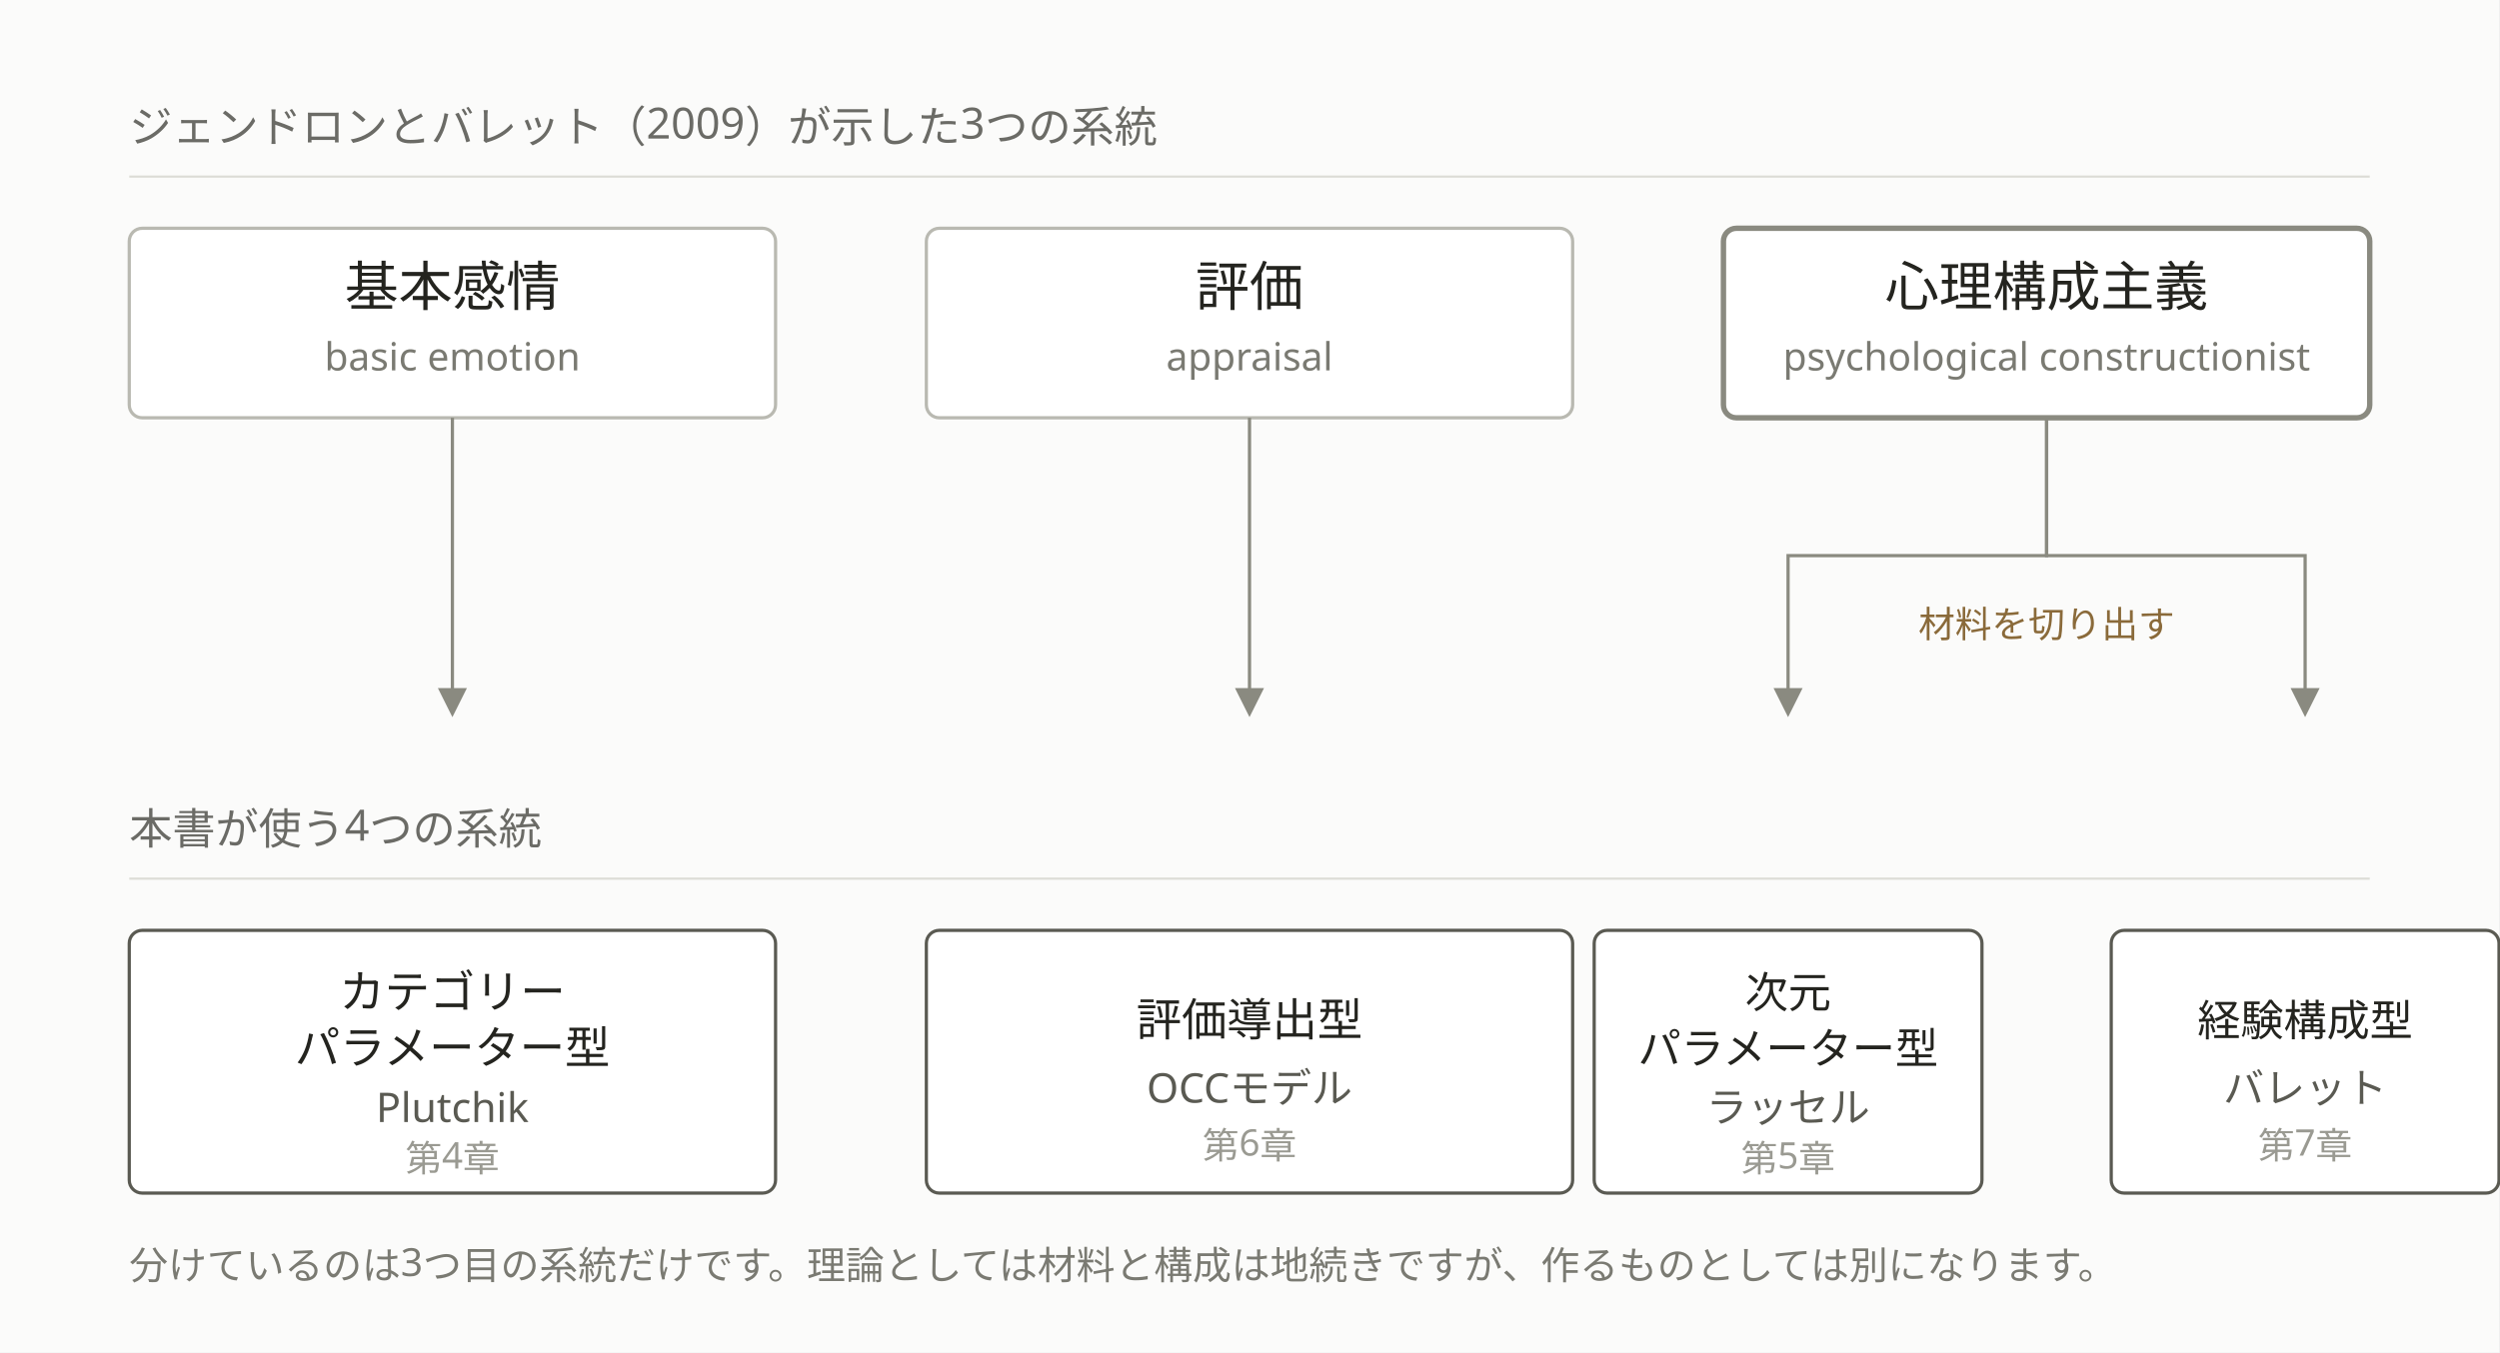
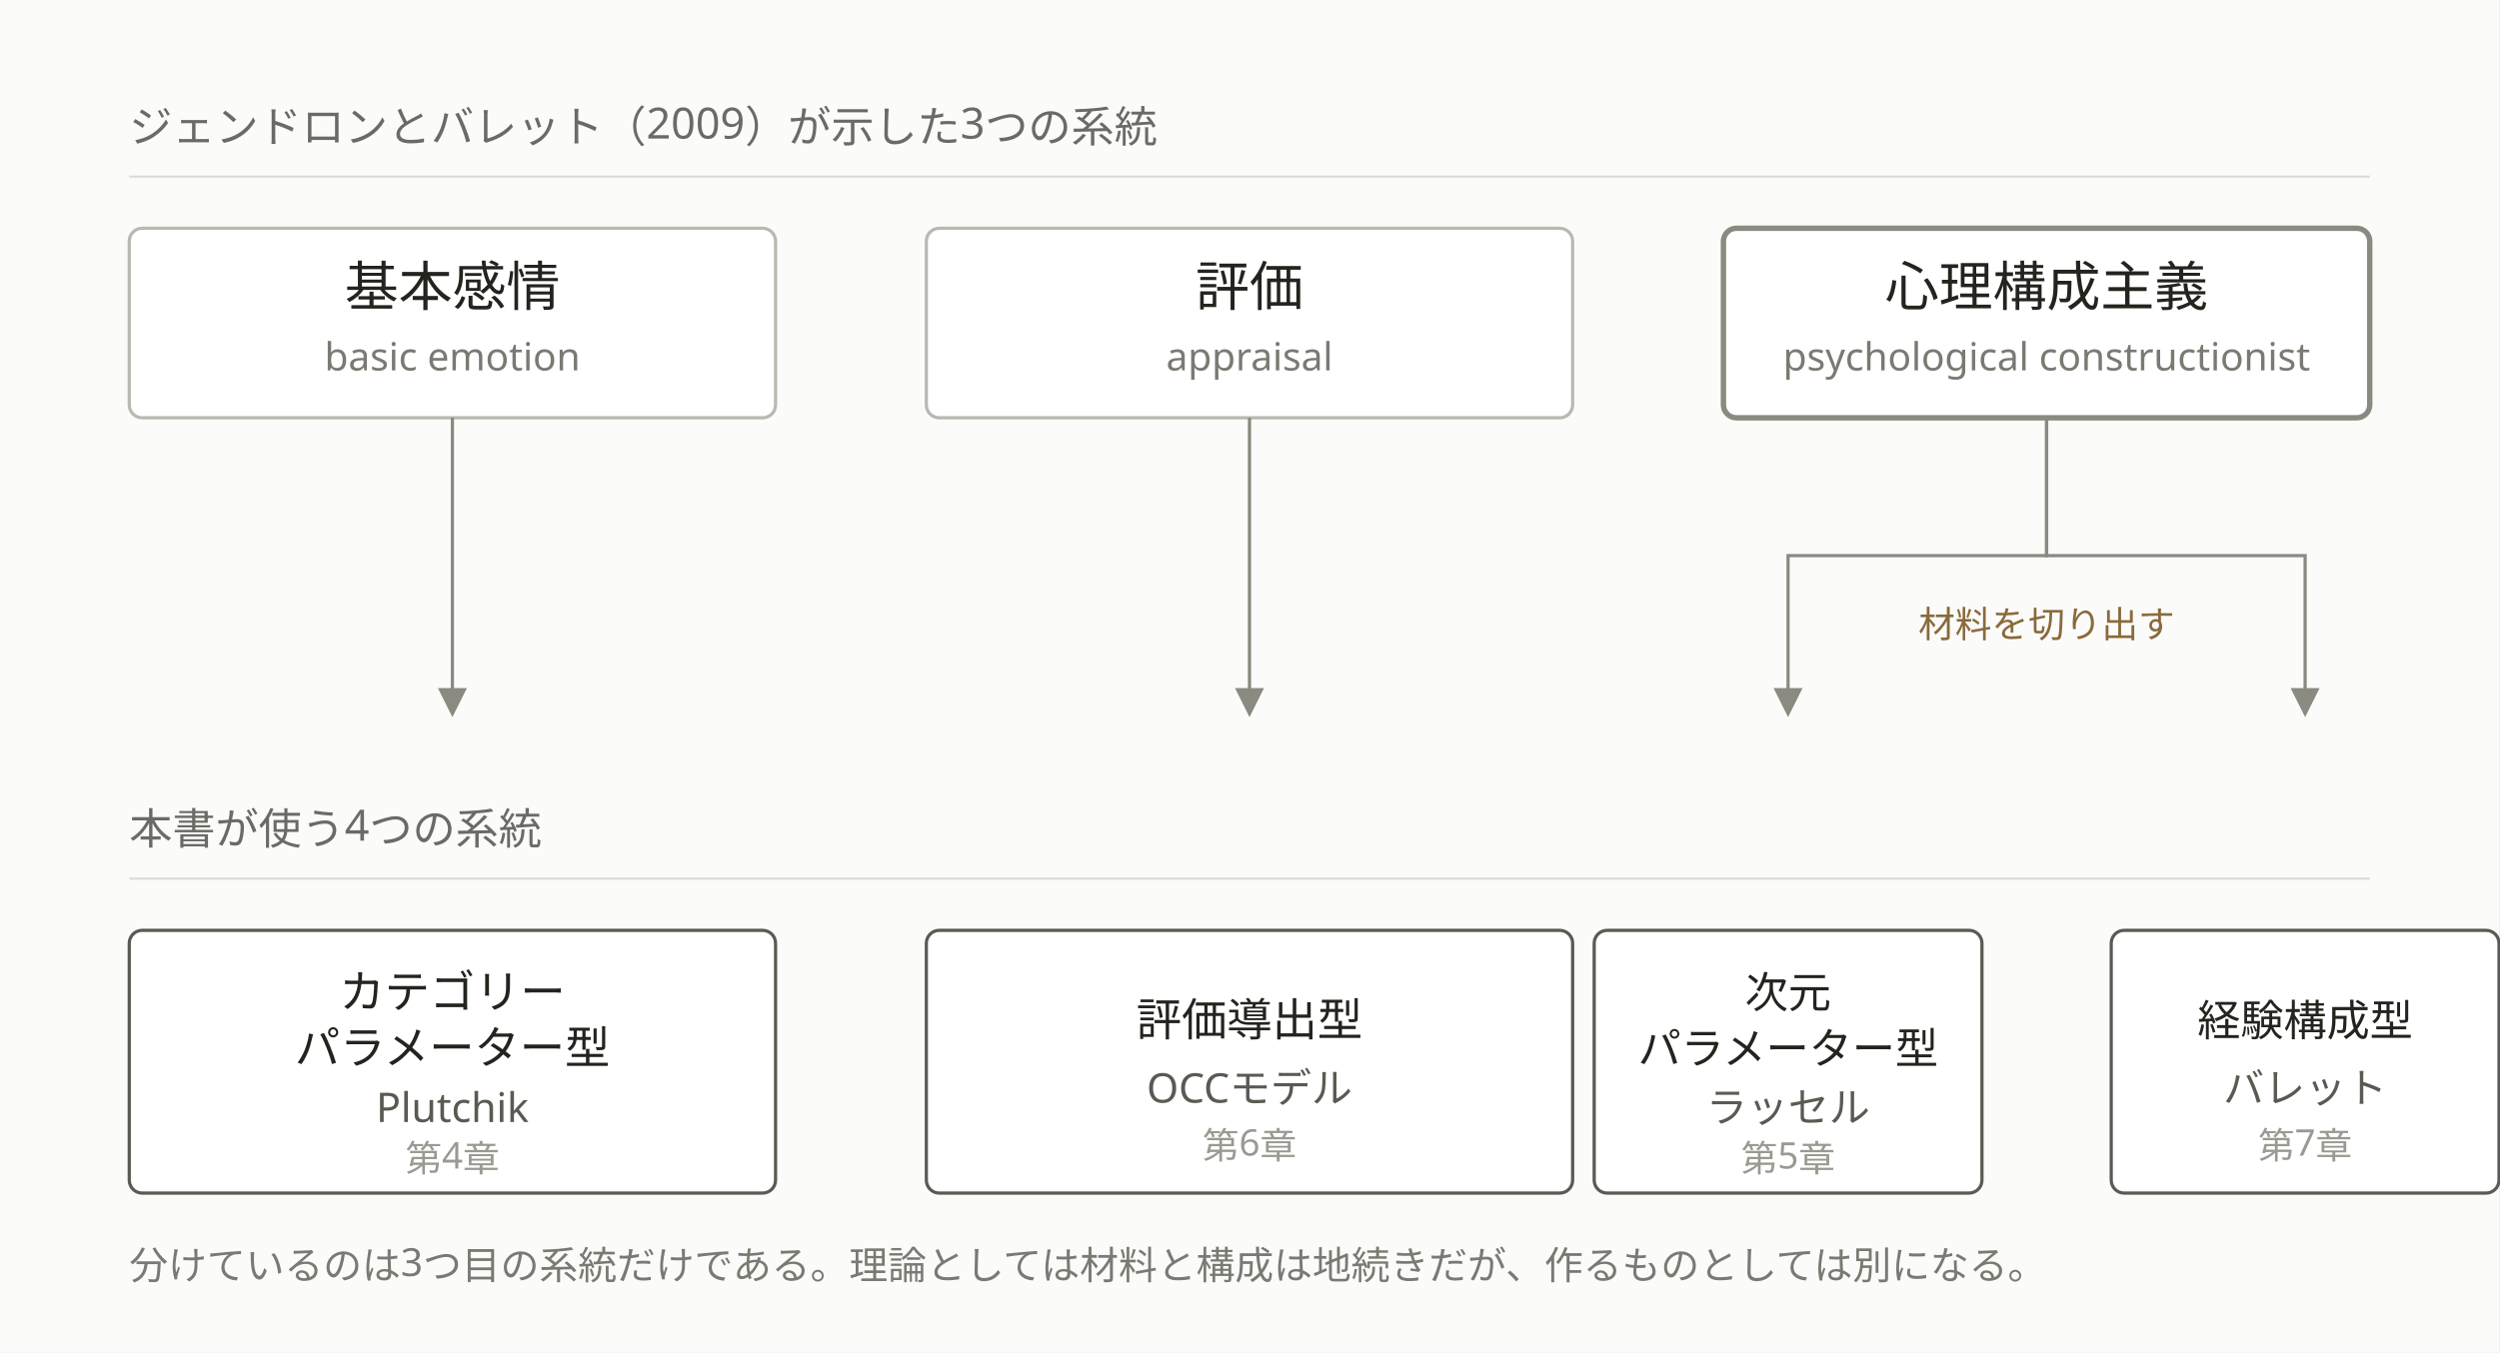
<svg xmlns="http://www.w3.org/2000/svg" width="1160" height="628" viewBox="0 0 1160 628" font-family="'Hiragino Sans','Hiragino Kaku Gothic ProN','Noto Sans JP',sans-serif">
  <rect width="1160" height="628" fill="#fbfbfa" />
  <text x="60" y="66" font-size="20" fill="#6b6b66">ジェンドロンとバレット（2009）が示した3つの系統</text>
  <line x1="60" y1="82" x2="1100" y2="82" stroke="#dcdcd6" stroke-width="1" />
  <g>
    <rect x="60" y="106" width="300" height="88" rx="6" fill="#ffffff" stroke="#b9b9b1" stroke-width="1.5" />
    <text x="210" y="142" font-size="25" fill="#24241f" text-anchor="middle">基本感情</text>
    <text x="210" y="172" font-size="18" fill="#7a7a72" text-anchor="middle">basic emotion</text>
  </g>
  <g>
    <rect x="430" y="106" width="300" height="88" rx="6" fill="#ffffff" stroke="#b9b9b1" stroke-width="1.5" />
    <text x="580" y="142" font-size="25" fill="#24241f" text-anchor="middle">評価</text>
    <text x="580" y="172" font-size="18" fill="#7a7a72" text-anchor="middle">appraisal</text>
  </g>
  <g>
    <rect x="800" y="106" width="300" height="88" rx="6" fill="#ffffff" stroke="#8a8a80" stroke-width="2.5" />
    <text x="950" y="142" font-size="25" fill="#24241f" text-anchor="middle">心理構成主義</text>
    <text x="950" y="172" font-size="18" fill="#7a7a72" text-anchor="middle">psychological constructionist</text>
  </g>
  <defs>
    <marker id="a" markerWidth="9" markerHeight="9" refX="7" refY="4.5" orient="auto">
      <path d="M0,0 L9,4.5 L0,9 z" fill="#8a8a80" />
    </marker>
  </defs>
  <line x1="210" y1="194" x2="210" y2="330" stroke="#8a8a80" stroke-width="1.5" marker-end="url(#a)" />
  <line x1="580" y1="194" x2="580" y2="330" stroke="#8a8a80" stroke-width="1.5" marker-end="url(#a)" />
  <path d="M950,194 L950,258 L830,258 L830,330" fill="none" stroke="#8a8a80" stroke-width="1.5" marker-end="url(#a)" />
  <path d="M950,194 L950,258 L1070,258 L1070,330" fill="none" stroke="#8a8a80" stroke-width="1.5" marker-end="url(#a)" />
  <text x="950" y="296" font-size="17" fill="#8a6a3a" text-anchor="middle">材料を切り出す</text>
  <text x="60" y="392" font-size="20" fill="#6b6b66">本書が使う4つの系統</text>
  <line x1="60" y1="408" x2="1100" y2="408" stroke="#dcdcd6" stroke-width="1" />
  <g>
    <rect x="60" y="432" width="300" height="122" rx="6" fill="#ffffff" stroke="#5a5a52" stroke-width="1.5" />
    <text x="210" y="468" font-size="21" fill="#24241f" text-anchor="middle">カテゴリー</text>
    <text x="210" y="494" font-size="21" fill="#24241f" text-anchor="middle">パラメーター型</text>
    <text x="210" y="521" font-size="19" fill="#5a5a52" text-anchor="middle">Plutchik</text>
    <text x="210" y="544" font-size="17" fill="#9a9a92" text-anchor="middle">第4章</text>
  </g>
  <g>
    <rect x="430" y="432" width="300" height="122" rx="6" fill="#ffffff" stroke="#5a5a52" stroke-width="1.5" />
    <text x="580" y="481" font-size="21" fill="#24241f" text-anchor="middle">評価導出型</text>
    <text x="580" y="512" font-size="19" fill="#5a5a52" text-anchor="middle">OCCモデル</text>
    <text x="580" y="538" font-size="17" fill="#9a9a92" text-anchor="middle">第6章</text>
  </g>
  <g>
    <rect x="740" y="432" width="180" height="122" rx="6" fill="#ffffff" stroke="#5a5a52" stroke-width="1.5" />
    <text x="830" y="468" font-size="20" fill="#24241f" text-anchor="middle">次元</text>
    <text x="830" y="494" font-size="20" fill="#24241f" text-anchor="middle">パラメーター型</text>
    <text x="830" y="521" font-size="19" fill="#5a5a52" text-anchor="middle">ラッセル</text>
    <text x="830" y="544" font-size="17" fill="#9a9a92" text-anchor="middle">第5章</text>
  </g>
  <g>
    <rect x="980" y="432" width="180" height="122" rx="6" fill="#ffffff" stroke="#5a5a52" stroke-width="1.5" />
    <text x="1070" y="481" font-size="20" fill="#24241f" text-anchor="middle">経験構成型</text>
    <text x="1070" y="512" font-size="19" fill="#5a5a52" text-anchor="middle">バレット</text>
    <text x="1070" y="538" font-size="17" fill="#9a9a92" text-anchor="middle">第7章</text>
  </g>
-   <text x="60" y="594" font-size="18" fill="#7a7a72">分けているのは3つ目の系統だけです。理論としては材料と構成は地続きですが、作るものとしては別になります。</text>
+   <text x="60" y="594" font-size="18" fill="#7a7a72">分けているのは3つ目の系統だけである。理論としては材料と構成は地続きだが、作るものとしては別になる。</text>
</svg>
